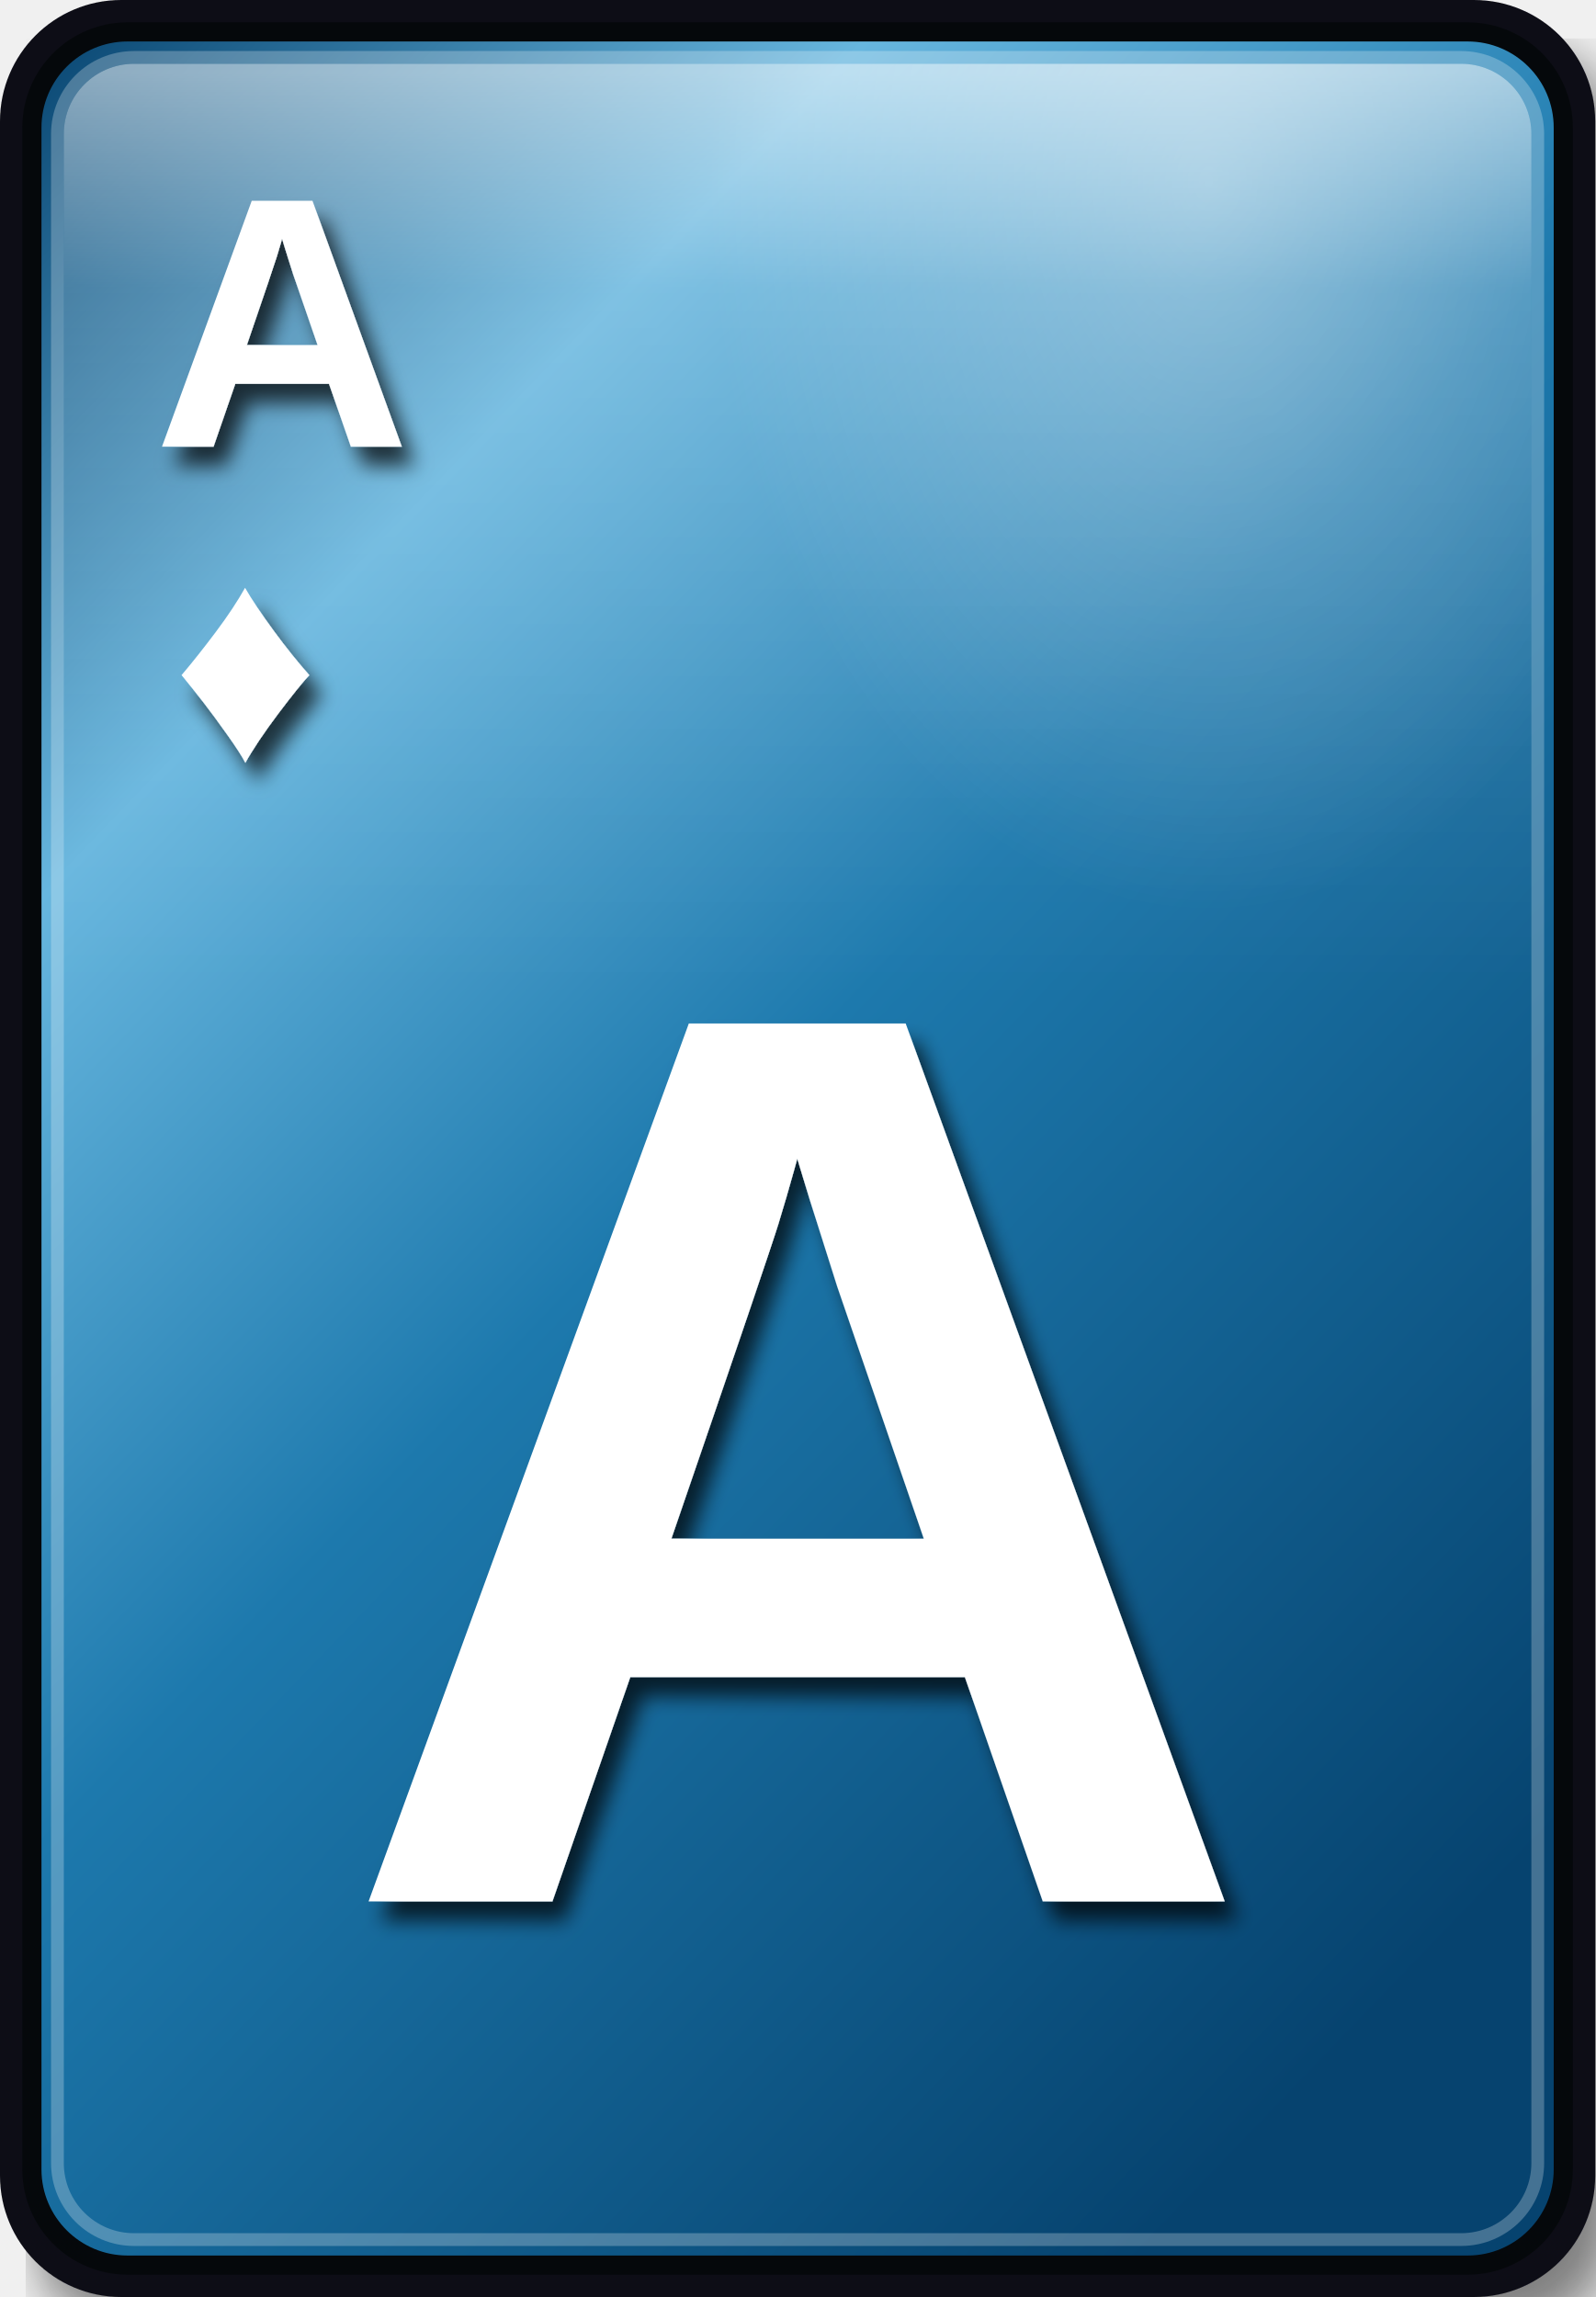
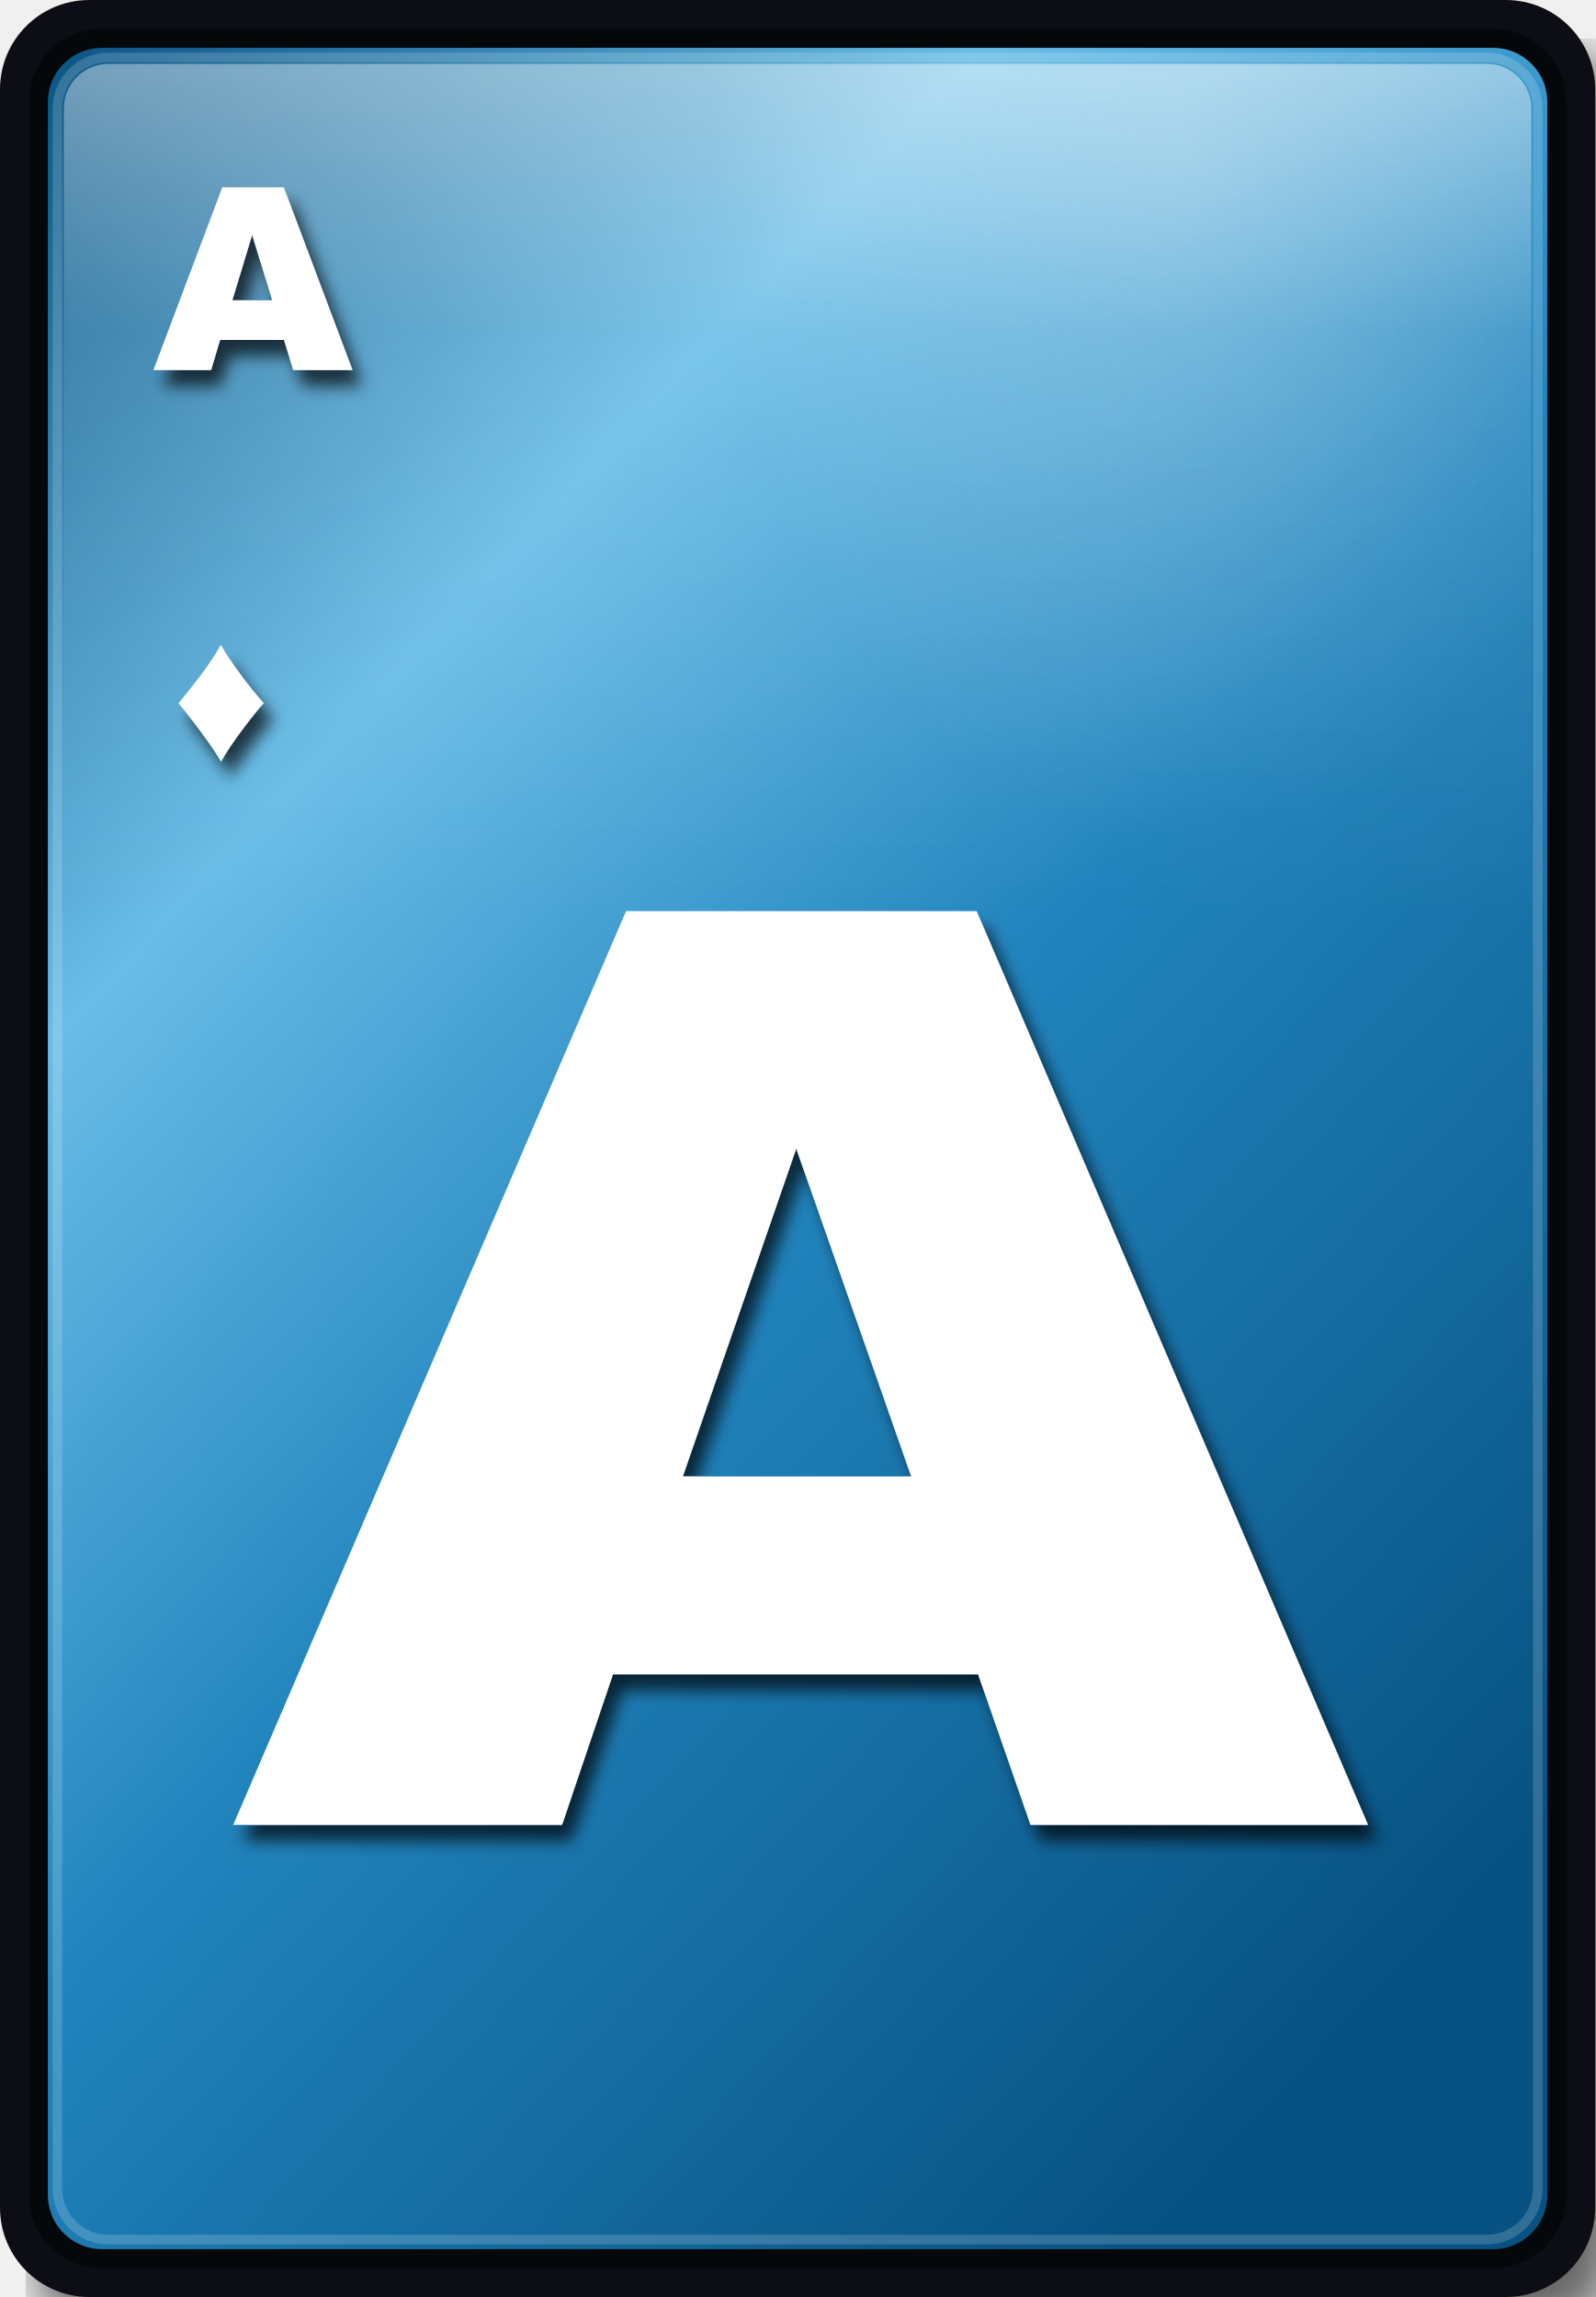
<svg xmlns="http://www.w3.org/2000/svg" viewBox="0 0 250 360">
-   <g transform="translate(0 0) scale(1)">
+   <g transform="translate(0 0) scale(1)" shape-rendering="geometricPrecision" text-rendering="geometricPrecision">
    <defs>
-       <linearGradient id="gradient-Ad" x1="0" y1="0" x2="0.72" y2="1">
-         <stop stop-color="#06436f" />
-         <stop offset=".26" stop-color="#67b6de" />
-         <stop offset=".54" stop-color="#1d79ad" />
-         <stop offset="1" stop-color="#06436f" />
+       <linearGradient id="gradient-Ad" x1="0" y1="0" x2=".72" y2="1">
+         <stop stop-color="#075282" />
+         <stop offset=".3" stop-color="#69bde7" />
+         <stop offset=".58" stop-color="#2184bd" />
+         <stop offset="1" stop-color="#075282" />
      </linearGradient>
      <linearGradient id="shine-Ad" x1="0" y1="0" x2="0" y2="1">
-         <stop stop-color="#fff" stop-opacity=".52" />
-         <stop offset=".1" stop-color="#fff" stop-opacity=".16" />
-         <stop offset=".43" stop-color="#fff" stop-opacity="0" />
+         <stop stop-color="#fff" stop-opacity=".42" />
+         <stop offset=".12" stop-color="#fff" stop-opacity=".12" />
+         <stop offset=".39" stop-color="#fff" stop-opacity="0" />
      </linearGradient>
-       <radialGradient id="glow-Ad" cx="78%" cy="5%" r="68%">
-         <stop stop-color="#fff" stop-opacity=".35" />
-         <stop offset=".5" stop-color="#fff" stop-opacity="0" />
+       <radialGradient id="glow-Ad" cx="76%" cy="4%" r="66%">
+         <stop stop-color="#fff" stop-opacity=".22" />
+         <stop offset=".48" stop-color="#fff" stop-opacity="0" />
      </radialGradient>
-       <filter id="shadow-Ad" x="-20%" y="-20%" width="140%" height="140%">
-         <feDropShadow dx="4" dy="6" stdDeviation="4" flood-color="#000" flood-opacity=".48" />
+       <filter id="shadow-Ad" x="-20%" y="-20%" width="145%" height="150%">
+         <feDropShadow dx="4" dy="6" stdDeviation="4" flood-color="#000" flood-opacity=".58" />
      </filter>
-       <filter id="text-shadow-Ad" x="-20%" y="-20%" width="140%" height="150%">
-         <feDropShadow dx="2" dy="3" stdDeviation="1.5" flood-color="#000" flood-opacity=".72" />
+       <filter id="text-shadow-Ad" x="-25%" y="-25%" width="150%" height="155%">
+         <feDropShadow dx="1.5" dy="2.5" stdDeviation="1.2" flood-color="#000" flood-opacity=".7" />
      </filter>
    </defs>
-     <rect x="0" y="0" width="250" height="360" rx="19" fill="#0a0e14" filter="url(#shadow-Ad)" />
-     <rect x="5" y="5" width="240" height="350" rx="15" fill="url(#gradient-Ad)" stroke="#05080b" stroke-width="3" />
-     <rect x="9" y="9" width="232" height="342" rx="12" fill="none" stroke="#fff" stroke-opacity=".25" stroke-width="2" />
-     <rect x="10" y="10" width="230" height="340" rx="11" fill="url(#glow-Ad)" />
-     <rect x="10" y="10" width="230" height="340" rx="11" fill="url(#shine-Ad)" />
+     <rect x="0" y="0" width="250" height="360" rx="14" fill="#0a0e14" filter="url(#shadow-Ad)" />
+     <rect x="6" y="6" width="238" height="348" rx="10" fill="url(#gradient-Ad)" stroke="#05080b" stroke-width="3" />
+     <rect x="9" y="9" width="232" height="342" rx="8" fill="none" stroke="#fff" stroke-opacity=".17" stroke-width="1.5" />
+     <rect x="10" y="10" width="230" height="340" rx="7" fill="url(#glow-Ad)" />
+     <rect x="10" y="10" width="230" height="340" rx="7" fill="url(#shine-Ad)" />
    <g fill="#fff" filter="url(#text-shadow-Ad)">
-       <text x="24" y="70" font-family="Arial Black, Arial, sans-serif" font-size="56" font-weight="900" letter-spacing="-3">A</text>
-       <text x="27" y="119" font-family="Georgia, 'Times New Roman', serif" font-size="45">♦</text>
-       <text x="125" y="298" text-anchor="middle" font-family="Arial Black, Arial, sans-serif" font-size="200" font-weight="900" letter-spacing="-7">A</text>
+       <path d="M0.513,-0.118L0.262,-0.118 0.227,0 0.001,0 0.271,-0.716 0.512,-0.716 0.781,0 0.549,0z M0.467,-0.273L0.388,-0.53 0.31,-0.273z" transform="matrix(40 0 0 40 24 58)" />
+       <text x="27" y="119" font-family="Georgia, 'Times New Roman', serif" font-size="30">♦</text>
+       <path d="M0.513,-0.118L0.262,-0.118 0.227,0 0.001,0 0.271,-0.716 0.512,-0.716 0.781,0 0.549,0z M0.467,-0.273L0.388,-0.53 0.31,-0.273z" transform="matrix(228 0 0 200 36.32715 286)" />
    </g>
  </g>
</svg>
